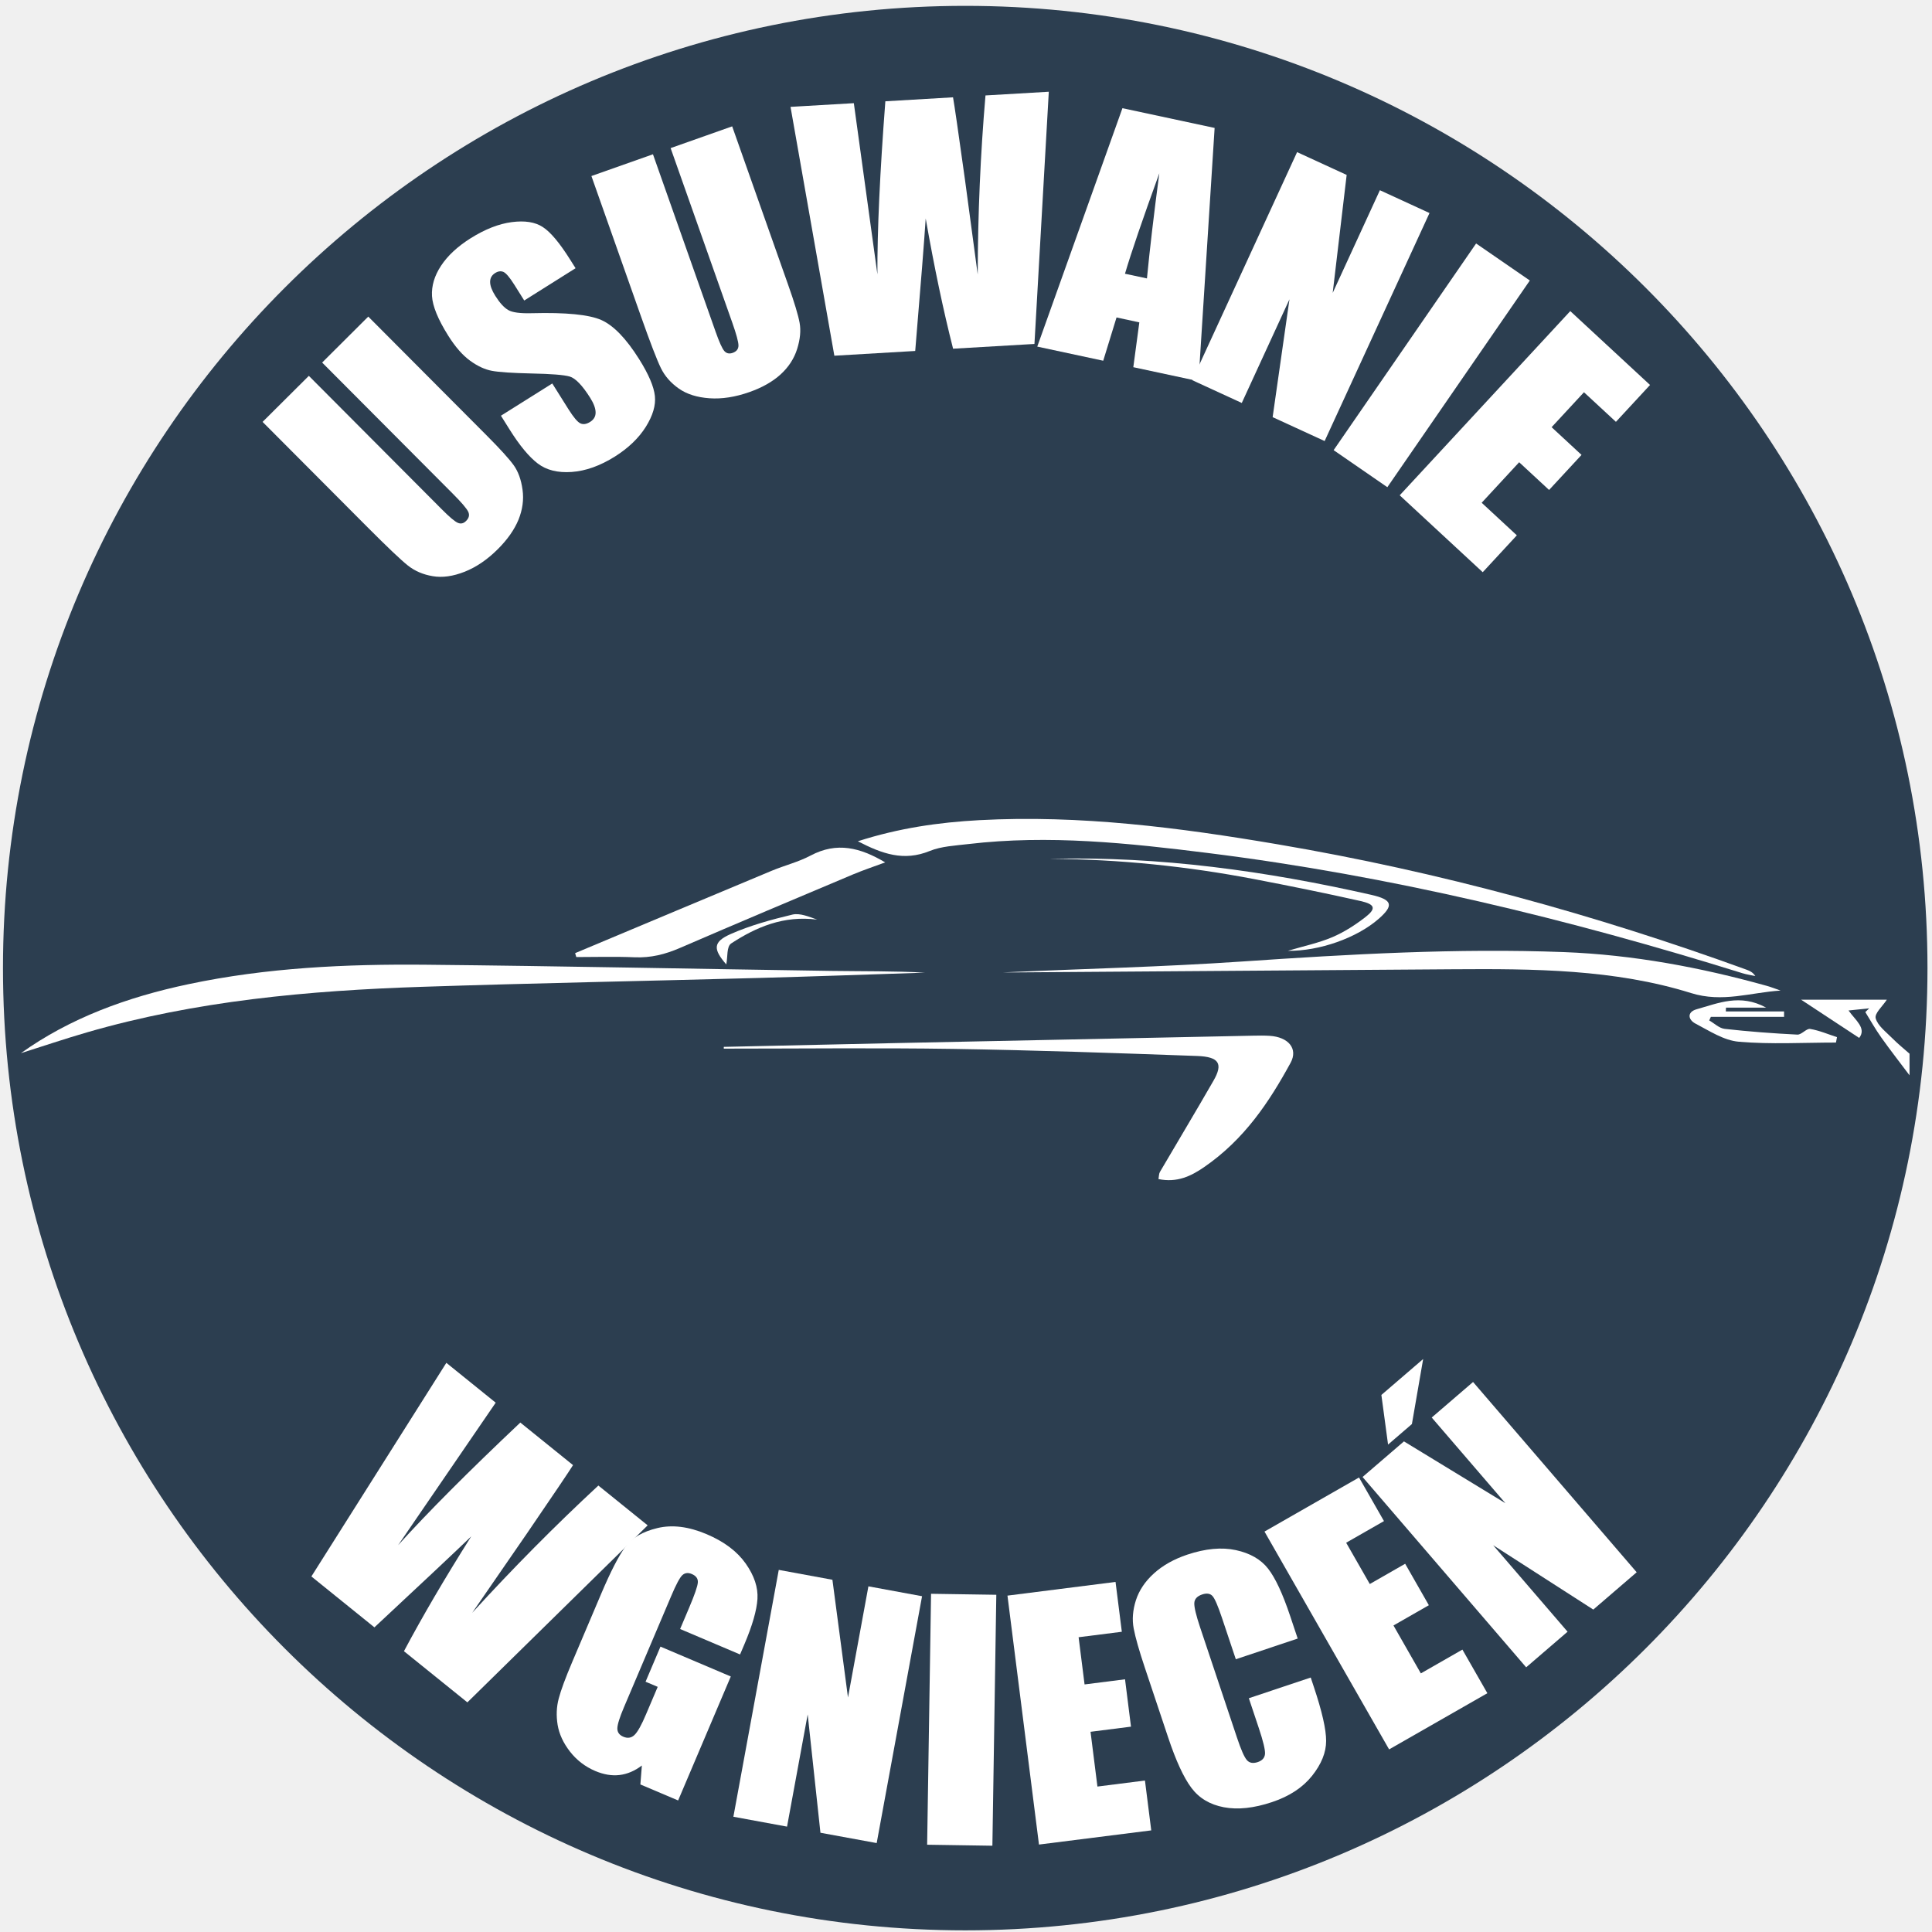
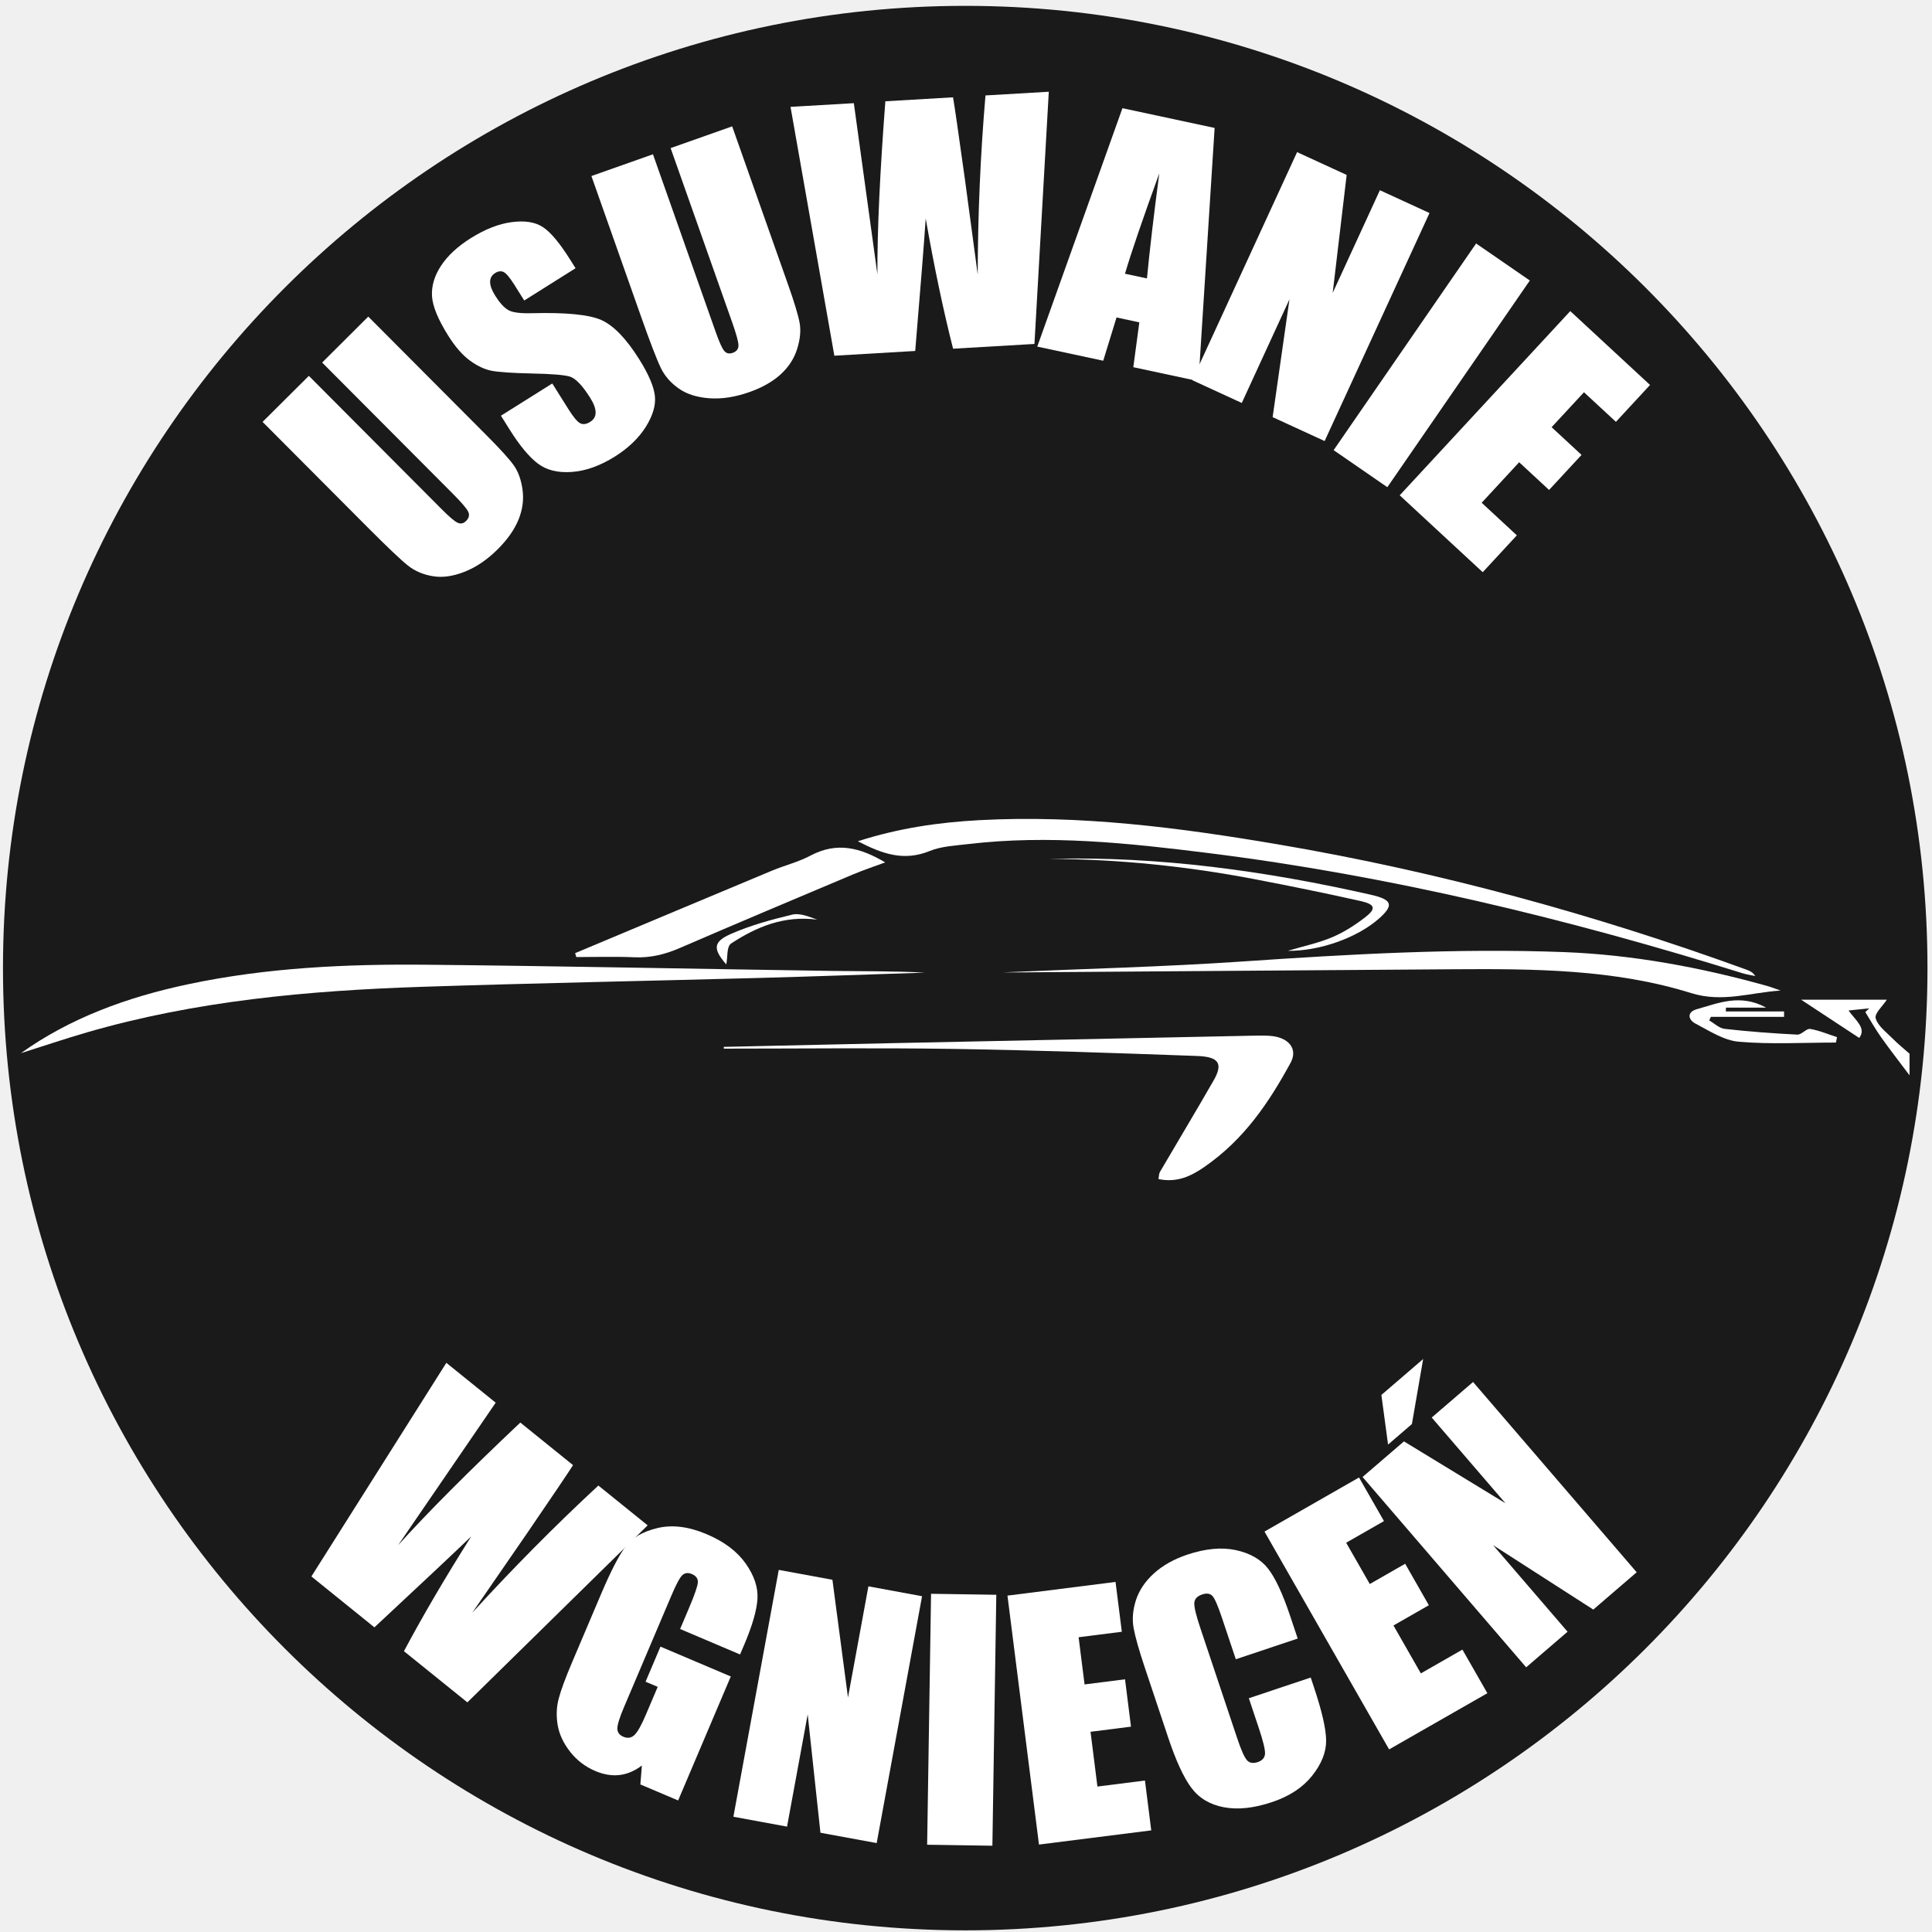
<svg xmlns="http://www.w3.org/2000/svg" version="1.1" viewBox="0 0 350 350">
  <defs>
    <style>
      .cls-1 {
        fill: #fff;
      }

      .cls-2 {
        fill: none;
        stroke: #000;
        stroke-miterlimit: 10;
        stroke-width: .25px;
      }

      .cls-3 {
-         fill: #2c3e50;
+         fill: #1a1a1a;
      }
    </style>
  </defs>
  <g>
    <g id="Layer_1">
      <path class="cls-2" d="M222.87,260.09s0-.01-.01-.02" />
      <circle class="cls-3" cx="174.86" cy="175.38" r="174.32" />
      <g>
        <path class="cls-1" d="M66.7,57.34l21.45,21.53c2.43,2.44,4.06,4.23,4.89,5.38.83,1.15,1.37,2.63,1.62,4.45.26,1.82,0,3.64-.73,5.45-.75,1.81-1.99,3.58-3.72,5.31-1.92,1.92-3.94,3.29-6.04,4.12-2.11.83-4.03,1.1-5.78.8-1.75-.29-3.25-.94-4.51-1.94-1.26-1-3.7-3.32-7.32-6.95l-18.99-19.06,8.38-8.34,24.06,24.15c1.4,1.41,2.37,2.23,2.92,2.47.54.24,1.05.13,1.51-.34.53-.53.66-1.08.38-1.67-.28-.58-1.21-1.68-2.81-3.28l-23.65-23.74,8.38-8.35Z" />
        <path class="cls-1" d="M104.27,48.59l-9.3,5.85-1.79-2.85c-.84-1.33-1.49-2.1-1.96-2.32-.47-.21-.98-.15-1.53.2-.6.38-.9.91-.9,1.6,0,.69.31,1.53.94,2.53.81,1.28,1.59,2.14,2.35,2.57.74.44,2.18.63,4.31.57,6.12-.16,10.29.25,12.51,1.22,2.22.97,4.52,3.34,6.89,7.11,1.72,2.74,2.67,4.97,2.85,6.67.18,1.7-.38,3.57-1.66,5.61-1.29,2.04-3.15,3.82-5.59,5.36-2.68,1.68-5.28,2.61-7.82,2.79-2.53.18-4.58-.33-6.16-1.54-1.57-1.2-3.27-3.24-5.08-6.13l-1.58-2.52,9.3-5.84,2.94,4.68c.91,1.44,1.62,2.29,2.14,2.54.52.25,1.11.16,1.78-.26s1-.99.99-1.72-.33-1.61-.98-2.64c-1.43-2.27-2.67-3.55-3.72-3.86-1.07-.3-3.37-.48-6.88-.55-3.52-.08-5.93-.24-7.2-.48-1.28-.24-2.59-.84-3.95-1.83-1.36-.98-2.68-2.49-3.97-4.54-1.85-2.95-2.83-5.34-2.94-7.18-.1-1.84.44-3.67,1.64-5.49,1.2-1.82,2.98-3.48,5.36-4.98,2.6-1.63,5.08-2.61,7.44-2.92,2.36-.31,4.24-.02,5.63.89,1.4.9,3.06,2.88,4.98,5.94l.96,1.52Z" />
        <path class="cls-1" d="M132.64,22.89l10.12,28.65c1.15,3.25,1.85,5.57,2.1,6.96.25,1.39.1,2.96-.45,4.72-.55,1.75-1.55,3.29-3,4.61-1.45,1.32-3.33,2.38-5.65,3.2-2.56.9-4.97,1.28-7.23,1.12-2.26-.16-4.11-.74-5.56-1.76-1.45-1.02-2.53-2.25-3.24-3.7-.71-1.45-1.92-4.59-3.63-9.43l-8.96-25.37,11.15-3.94,11.35,32.15c.66,1.87,1.18,3.03,1.57,3.48.39.45.89.56,1.51.35.71-.25,1.06-.7,1.06-1.34,0-.65-.38-2.04-1.13-4.17l-11.16-31.59,11.15-3.94Z" />
        <path class="cls-1" d="M190,16.61l-2.6,45.7-14.74.86c-1.76-6.9-3.41-14.76-4.96-23.59-.25,3.84-.88,11.84-1.9,24l-14.65.86-7.94-45.08,11.47-.67,2.17,15.76,2.1,15.24c-.03-7.95.45-18.4,1.44-31.34l12.26-.72c.24,1.32.96,6.28,2.16,14.9l2.31,17.19c.03-11.03.5-21.84,1.41-32.43l11.47-.67Z" />
        <path class="cls-1" d="M220.04,23.17l-2.92,45.88-11.81-2.53,1.09-8.12-4.13-.89-2.41,7.84-11.95-2.56,15.43-43.19,16.71,3.58ZM207.78,50.44c.5-5.16,1.24-11.51,2.24-19.05-3,8.26-5.08,14.33-6.22,18.2l3.98.85Z" />
        <path class="cls-1" d="M258.97,38.59l-19,41.31-9.42-4.33,3.05-21.35-8.64,18.78-8.98-4.13,19-41.31,8.98,4.13-2.53,21.37,8.55-18.6,8.98,4.13Z" />
        <path class="cls-1" d="M277.14,50.82l-25.81,37.44-9.73-6.71,25.81-37.44,9.74,6.71Z" />
        <path class="cls-1" d="M284.45,56.34l14.47,13.4-6.18,6.68-5.79-5.36-5.86,6.33,5.42,5.02-5.88,6.35-5.42-5.02-6.79,7.34,6.37,5.9-6.18,6.68-15.04-13.93,30.89-33.36Z" />
      </g>
      <g>
        <path class="cls-1" d="M117.33,276.33l-32.66,32.07-11.49-9.27c3.34-6.28,7.4-13.22,12.19-20.8-2.77,2.67-8.62,8.17-17.54,16.48l-11.42-9.22,24.45-38.7,8.94,7.22-8.99,13.13-8.69,12.69c5.32-5.9,12.71-13.31,22.14-22.22l9.55,7.71c-.71,1.14-3.51,5.3-8.42,12.48l-9.85,14.28c7.44-8.14,15.06-15.83,22.86-23.06l8.94,7.22Z" />
        <path class="cls-1" d="M134.09,299.73l-10.88-4.62,1.61-3.8c1.02-2.4,1.55-3.94,1.6-4.63.05-.69-.31-1.2-1.09-1.53-.67-.29-1.24-.22-1.7.19-.46.41-1.15,1.69-2.05,3.83l-8.53,20.08c-.8,1.88-1.2,3.17-1.21,3.86-.01.7.35,1.2,1.07,1.51.79.34,1.47.23,2.04-.32.57-.55,1.27-1.8,2.09-3.75l2.11-4.96-2.2-.93,2.7-6.36,12.74,5.41-9.54,22.46-6.84-2.9.27-3.43c-1.29.98-2.64,1.55-4.04,1.72-1.4.17-2.87-.08-4.41-.73-1.83-.78-3.35-1.95-4.57-3.51-1.22-1.57-1.96-3.18-2.24-4.84-.27-1.66-.21-3.25.2-4.78.4-1.53,1.22-3.73,2.44-6.61l5.28-12.43c1.7-4,3.15-6.81,4.35-8.44,1.2-1.63,3.14-2.76,5.82-3.4,2.68-.64,5.64-.27,8.88,1.1,3.19,1.35,5.55,3.13,7.1,5.33,1.55,2.2,2.26,4.34,2.13,6.41-.13,2.07-.92,4.82-2.38,8.25l-.77,1.81Z" />
        <path class="cls-1" d="M167.04,289.17l-8.22,44.72-10.19-1.87-2.31-21.44-3.74,20.33-9.72-1.79,8.22-44.72,9.72,1.79,2.82,21.33,3.7-20.14,9.72,1.79Z" />
        <path class="cls-1" d="M180.49,288.91l-.71,45.46-11.82-.18.71-45.46,11.82.18Z" />
        <path class="cls-1" d="M182.53,289.06l19.56-2.48,1.14,9.03-7.83.99,1.08,8.55,7.33-.93,1.08,8.58-7.33.93,1.25,9.92,8.61-1.09,1.14,9.03-20.34,2.57-5.71-45.11Z" />
        <path class="cls-1" d="M235.09,296.84l-11.21,3.75-2.51-7.5c-.73-2.18-1.3-3.5-1.72-3.96-.42-.46-1.04-.55-1.86-.28-.92.31-1.4.83-1.43,1.57-.03.74.32,2.2,1.05,4.39l6.7,20.03c.7,2.1,1.28,3.42,1.74,3.98.46.56,1.13.69,2,.4.83-.28,1.27-.78,1.32-1.51.04-.73-.33-2.27-1.12-4.64l-1.81-5.42,11.21-3.75.56,1.68c1.49,4.46,2.24,7.73,2.23,9.81,0,2.08-.85,4.18-2.54,6.31-1.69,2.12-4.11,3.72-7.27,4.77-3.29,1.1-6.19,1.41-8.72.93-2.53-.48-4.49-1.65-5.89-3.53-1.4-1.87-2.8-4.92-4.21-9.15l-4.21-12.6c-1.04-3.11-1.71-5.47-2.02-7.1-.31-1.62-.17-3.33.4-5.12.58-1.79,1.66-3.41,3.26-4.86,1.6-1.45,3.61-2.58,6.04-3.4,3.3-1.1,6.24-1.38,8.82-.82,2.58.56,4.52,1.68,5.83,3.36,1.31,1.68,2.64,4.53,3.99,8.56l1.37,4.1Z" />
        <path class="cls-1" d="M229.09,277.45l17.11-9.79,4.52,7.9-6.85,3.92,4.28,7.48,6.41-3.67,4.29,7.51-6.41,3.67,4.96,8.68,7.53-4.31,4.52,7.9-17.8,10.18-22.58-39.47Z" />
        <path class="cls-1" d="M266.85,250.35l29.65,34.48-7.86,6.76-18.14-11.66,13.48,15.67-7.5,6.45-29.64-34.48,7.5-6.45,18.38,11.2-13.35-15.52,7.5-6.45ZM257.82,246.19l-2.04,11.79-4.32,3.72-1.21-8.99,7.58-6.52Z" />
      </g>
      <g>
        <path class="cls-1" d="M345.92,194.79c-1.71-2.28-3.47-4.53-5.11-6.84-1.06-1.49-1.94-3.06-2.89-4.6.23-.23.46-.45.7-.68-1.15.12-2.3.24-3.74.39,1.25,1.78,3.3,3.2,1.93,4.97-3.76-2.48-7.46-4.91-10.53-6.93h15.54c-.79,1.22-2.26,2.47-2.02,3.38.36,1.34,1.9,2.49,3.04,3.64.96.98,2.06,1.85,3.09,2.77v3.89Z" />
        <path class="cls-1" d="M155.42,152.4c7.43-2.39,14.64-3.42,21.98-3.82,18.3-.98,36.24,1.35,54.09,4.38,29.25,4.97,57.46,12.73,84.86,22.69.6.22,1.18.46,1.64,1.17-.78-.17-1.59-.28-2.35-.52-31.48-9.8-63.58-17.62-96.81-21.77-14.38-1.8-28.83-3.34-43.41-1.62-2.36.28-4.9.4-6.98,1.25-4.73,1.93-8.62.52-13.02-1.75Z" />
        <path class="cls-1" d="M3.79,190.79c8.88-6.35,19.22-10.15,30.37-12.5,14.13-2.99,28.54-3.66,43-3.52,24.49.24,48.97.76,73.46,1.12,5.64.08,11.29.01,16.94.31-10.09.33-20.19.7-30.28.97-20.27.55-40.55.93-60.81,1.6-20.6.68-41.01,2.54-60.67,8.24-4.04,1.17-8.01,2.52-12.01,3.78Z" />
        <path class="cls-1" d="M131.12,189.65c10.29-.23,20.59-.46,30.88-.68,21.71-.46,43.43-.91,65.14-1.35.96-.02,1.92-.03,2.87.03,3.37.21,5.2,2.31,3.79,4.89-3.87,7.09-8.36,13.88-15.7,18.92-2.32,1.59-4.86,2.84-8.23,2.14.1-.54.07-.96.26-1.29,3.23-5.52,6.53-11,9.71-16.54,1.76-3.06,1.03-4.32-2.95-4.47-14.71-.53-29.43-1.05-44.16-1.28-13.87-.21-27.74-.05-41.61-.05v-.33Z" />
        <path class="cls-1" d="M322.57,179.45c-5.44.34-10.51,2.24-16.23.45-13.87-4.33-28.5-4.41-43.08-4.31-26.51.18-53.02.38-79.53.57-.63,0-1.27,0-2.13,0,14.67-.65,29.12-1,43.51-1.98,19.38-1.32,38.76-2.43,58.19-1.7,12.57.48,24.8,2.78,36.75,6.11.86.24,1.68.57,2.52.86Z" />
        <path class="cls-1" d="M104.19,172.67c11.88-4.98,23.74-9.97,35.63-14.93,2.31-.96,4.85-1.59,7.01-2.74,4.8-2.55,9.03-1.44,13.53,1.23-2.05.76-3.94,1.39-5.76,2.15-10.51,4.43-21.02,8.85-31.47,13.37-2.62,1.13-5.22,1.8-8.19,1.67-3.5-.15-7.03-.04-10.54-.04-.07-.24-.14-.47-.21-.71Z" />
        <path class="cls-1" d="M190.35,155.58c19.76-.48,39.03,2.22,58.03,6.52,3.92.89,4.16,1.93,1.34,4.39-3.93,3.42-10.69,5.83-16.42,5.76,2.83-.84,5.59-1.42,8.06-2.47,2.18-.93,4.19-2.24,6-3.64,1.99-1.55,1.77-2.32-.93-2.92-6.37-1.43-12.78-2.73-19.21-3.96-12.13-2.32-24.42-3.59-36.86-3.67Z" />
        <path class="cls-1" d="M323.23,184.21h-13.29c-.1.22-.2.44-.3.65.93.53,1.81,1.42,2.81,1.53,4.37.49,8.76.82,13.16,1.04.75.04,1.65-1.14,2.31-1.03,1.68.28,3.26.97,4.87,1.49l-.19.98c-5.87,0-11.78.35-17.59-.15-2.73-.23-5.35-1.98-7.85-3.28-1.35-.7-1.6-2.1.22-2.61,3.9-1.09,7.85-2.86,12.57-.29h-7.27c0,.23-.02.46-.03.69h10.55c0,.32,0,.64,0,.96Z" />
        <path class="cls-1" d="M131.56,174.7c-2.38-2.74-2.43-4.06.81-5.49,3.5-1.55,7.35-2.61,11.17-3.52,1.35-.33,3.05.39,4.5.91-6.09-.79-11.05,1.36-15.56,4.3-.88.57-.62,2.41-.91,3.82Z" />
      </g>
    </g>
  </g>
</svg>
